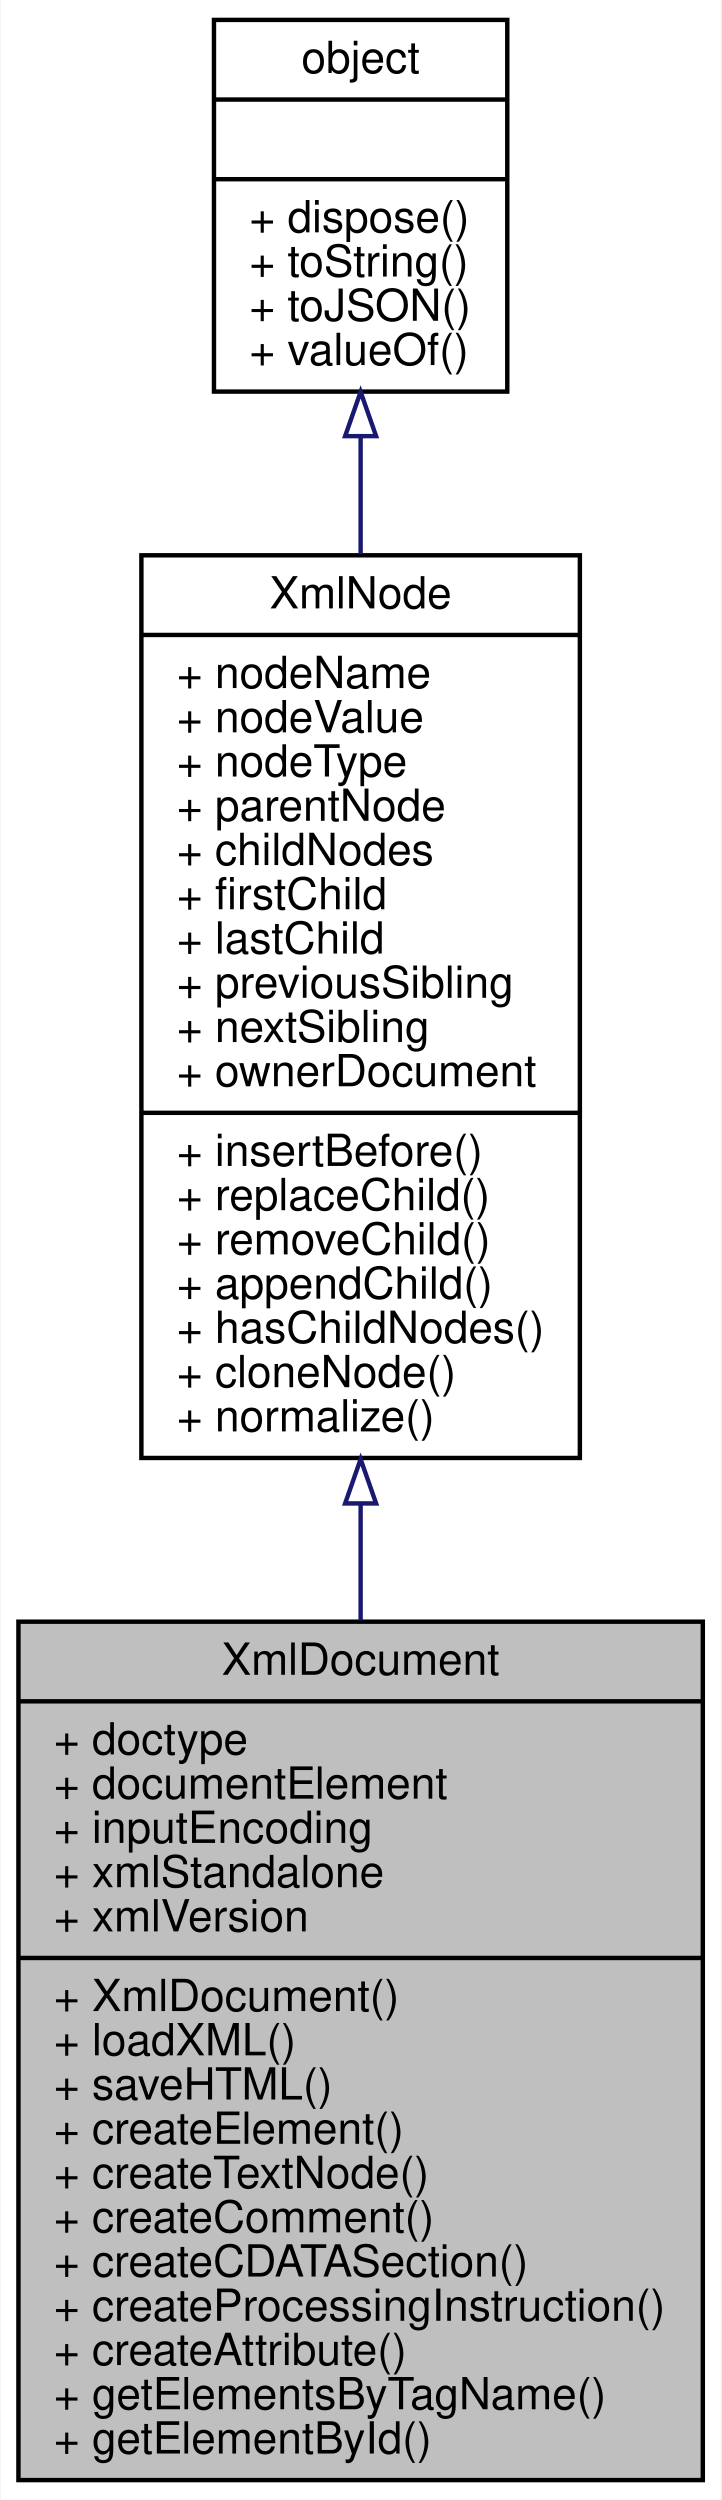
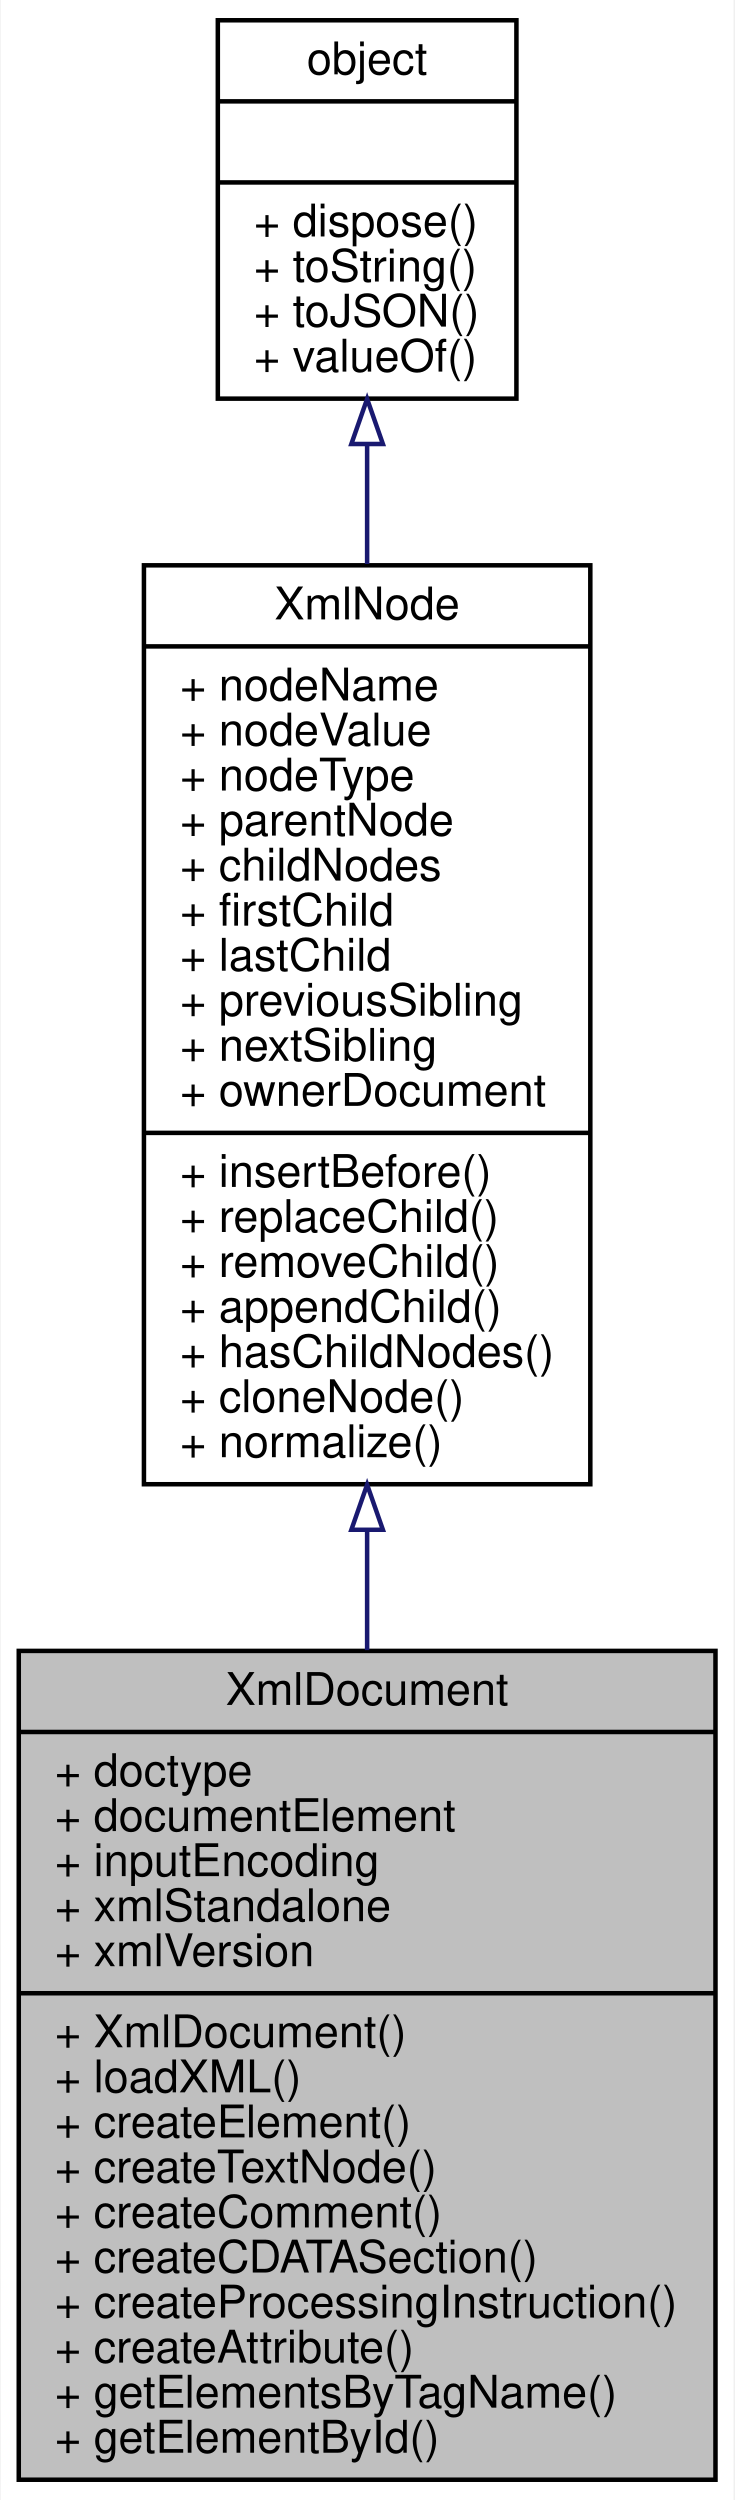
- <svg xmlns="http://www.w3.org/2000/svg" xmlns:xlink="http://www.w3.org/1999/xlink" width="163pt" height="565pt" viewBox="0.00 0.00 162.67 565.00">
-   <g id="graph0" class="graph" transform="scale(1 1) rotate(0) translate(4 561)">
-     <polygon fill="white" stroke="none" points="-4,4 -4,-561 158.672,-561 158.672,4 -4,4" />
+ <svg xmlns="http://www.w3.org/2000/svg" xmlns:xlink="http://www.w3.org/1999/xlink" width="163pt" height="555pt" viewBox="0.00 0.00 162.67 555.00">
+   <g id="graph0" class="graph" transform="scale(1 1) rotate(0) translate(4 551)">
+     <polygon fill="white" stroke="none" points="-4,4 -4,-551 158.672,-551 158.672,4 -4,4" />
    <g id="node1" class="node">
-       <polygon fill="#bfbfbf" stroke="black" points="0,-0.5 0,-194.5 154.672,-194.5 154.672,-0.5 0,-0.5" />
-       <text text-anchor="middle" x="77.336" y="-182.5" font-family="Helvetica,sans-Serif" font-size="10.00">XmlDocument</text>
-       <polyline fill="none" stroke="black" points="0,-176.5 154.672,-176.5 " />
-       <text text-anchor="start" x="8" y="-164.5" font-family="Helvetica,sans-Serif" font-size="10.00">+ doctype</text>
-       <text text-anchor="start" x="8" y="-154.5" font-family="Helvetica,sans-Serif" font-size="10.00">+ documentElement</text>
-       <text text-anchor="start" x="8" y="-144.5" font-family="Helvetica,sans-Serif" font-size="10.00">+ inputEncoding</text>
-       <text text-anchor="start" x="8" y="-134.5" font-family="Helvetica,sans-Serif" font-size="10.00">+ xmlStandalone</text>
-       <text text-anchor="start" x="8" y="-124.5" font-family="Helvetica,sans-Serif" font-size="10.00">+ xmlVersion</text>
-       <polyline fill="none" stroke="black" points="0,-118.5 154.672,-118.5 " />
-       <text text-anchor="start" x="8" y="-106.5" font-family="Helvetica,sans-Serif" font-size="10.00">+ XmlDocument()</text>
-       <text text-anchor="start" x="8" y="-96.5" font-family="Helvetica,sans-Serif" font-size="10.00">+ loadXML()</text>
-       <text text-anchor="start" x="8" y="-86.5" font-family="Helvetica,sans-Serif" font-size="10.00">+ saveHTML()</text>
+       <polygon fill="#bfbfbf" stroke="black" points="0,-0.5 0,-184.5 154.672,-184.5 154.672,-0.5 0,-0.5" />
+       <text text-anchor="middle" x="77.336" y="-172.5" font-family="Helvetica,sans-Serif" font-size="10.00">XmlDocument</text>
+       <polyline fill="none" stroke="black" points="0,-166.5 154.672,-166.5 " />
+       <text text-anchor="start" x="8" y="-154.5" font-family="Helvetica,sans-Serif" font-size="10.00">+ doctype</text>
+       <text text-anchor="start" x="8" y="-144.5" font-family="Helvetica,sans-Serif" font-size="10.00">+ documentElement</text>
+       <text text-anchor="start" x="8" y="-134.5" font-family="Helvetica,sans-Serif" font-size="10.00">+ inputEncoding</text>
+       <text text-anchor="start" x="8" y="-124.5" font-family="Helvetica,sans-Serif" font-size="10.00">+ xmlStandalone</text>
+       <text text-anchor="start" x="8" y="-114.5" font-family="Helvetica,sans-Serif" font-size="10.00">+ xmlVersion</text>
+       <polyline fill="none" stroke="black" points="0,-108.5 154.672,-108.5 " />
+       <text text-anchor="start" x="8" y="-96.5" font-family="Helvetica,sans-Serif" font-size="10.00">+ XmlDocument()</text>
+       <text text-anchor="start" x="8" y="-86.5" font-family="Helvetica,sans-Serif" font-size="10.00">+ loadXML()</text>
      <text text-anchor="start" x="8" y="-76.5" font-family="Helvetica,sans-Serif" font-size="10.00">+ createElement()</text>
      <text text-anchor="start" x="8" y="-66.5" font-family="Helvetica,sans-Serif" font-size="10.00">+ createTextNode()</text>
      <text text-anchor="start" x="8" y="-56.5" font-family="Helvetica,sans-Serif" font-size="10.00">+ createComment()</text>
      <text text-anchor="start" x="8" y="-46.5" font-family="Helvetica,sans-Serif" font-size="10.00">+ createCDATASection()</text>
      <text text-anchor="start" x="8" y="-36.5" font-family="Helvetica,sans-Serif" font-size="10.00">+ createProcessingInstruction()</text>
      <text text-anchor="start" x="8" y="-26.5" font-family="Helvetica,sans-Serif" font-size="10.00">+ createAttribute()</text>
      <text text-anchor="start" x="8" y="-16.5" font-family="Helvetica,sans-Serif" font-size="10.00">+ getElementsByTagName()</text>
      <text text-anchor="start" x="8" y="-6.5" font-family="Helvetica,sans-Serif" font-size="10.00">+ getElementById()</text>
    </g>
    <g id="node2" class="node">
      <g id="a_node2">
        <a xlink:href="../../dc/d8f/interfaceXmlNode.html" target="_top" xlink:title="XmlNode 对象是整个 DOM 的基础数据类型 ">
-           <polygon fill="white" stroke="black" points="27.788,-231.5 27.788,-435.5 126.884,-435.5 126.884,-231.5 27.788,-231.5" />
-           <text text-anchor="middle" x="77.336" y="-423.5" font-family="Helvetica,sans-Serif" font-size="10.00">XmlNode</text>
-           <polyline fill="none" stroke="black" points="27.788,-417.5 126.884,-417.5 " />
-           <text text-anchor="start" x="35.788" y="-405.5" font-family="Helvetica,sans-Serif" font-size="10.00">+ nodeName</text>
-           <text text-anchor="start" x="35.788" y="-395.5" font-family="Helvetica,sans-Serif" font-size="10.00">+ nodeValue</text>
-           <text text-anchor="start" x="35.788" y="-385.5" font-family="Helvetica,sans-Serif" font-size="10.00">+ nodeType</text>
-           <text text-anchor="start" x="35.788" y="-375.5" font-family="Helvetica,sans-Serif" font-size="10.00">+ parentNode</text>
-           <text text-anchor="start" x="35.788" y="-365.5" font-family="Helvetica,sans-Serif" font-size="10.00">+ childNodes</text>
-           <text text-anchor="start" x="35.788" y="-355.5" font-family="Helvetica,sans-Serif" font-size="10.00">+ firstChild</text>
-           <text text-anchor="start" x="35.788" y="-345.5" font-family="Helvetica,sans-Serif" font-size="10.00">+ lastChild</text>
-           <text text-anchor="start" x="35.788" y="-335.5" font-family="Helvetica,sans-Serif" font-size="10.00">+ previousSibling</text>
-           <text text-anchor="start" x="35.788" y="-325.5" font-family="Helvetica,sans-Serif" font-size="10.00">+ nextSibling</text>
-           <text text-anchor="start" x="35.788" y="-315.5" font-family="Helvetica,sans-Serif" font-size="10.00">+ ownerDocument</text>
-           <polyline fill="none" stroke="black" points="27.788,-309.5 126.884,-309.5 " />
-           <text text-anchor="start" x="35.788" y="-297.5" font-family="Helvetica,sans-Serif" font-size="10.00">+ insertBefore()</text>
-           <text text-anchor="start" x="35.788" y="-287.5" font-family="Helvetica,sans-Serif" font-size="10.00">+ replaceChild()</text>
-           <text text-anchor="start" x="35.788" y="-277.5" font-family="Helvetica,sans-Serif" font-size="10.00">+ removeChild()</text>
-           <text text-anchor="start" x="35.788" y="-267.5" font-family="Helvetica,sans-Serif" font-size="10.00">+ appendChild()</text>
-           <text text-anchor="start" x="35.788" y="-257.5" font-family="Helvetica,sans-Serif" font-size="10.00">+ hasChildNodes()</text>
-           <text text-anchor="start" x="35.788" y="-247.5" font-family="Helvetica,sans-Serif" font-size="10.00">+ cloneNode()</text>
-           <text text-anchor="start" x="35.788" y="-237.5" font-family="Helvetica,sans-Serif" font-size="10.00">+ normalize()</text>
+           <polygon fill="white" stroke="black" points="27.788,-221.5 27.788,-425.5 126.884,-425.5 126.884,-221.5 27.788,-221.5" />
+           <text text-anchor="middle" x="77.336" y="-413.5" font-family="Helvetica,sans-Serif" font-size="10.00">XmlNode</text>
+           <polyline fill="none" stroke="black" points="27.788,-407.5 126.884,-407.5 " />
+           <text text-anchor="start" x="35.788" y="-395.5" font-family="Helvetica,sans-Serif" font-size="10.00">+ nodeName</text>
+           <text text-anchor="start" x="35.788" y="-385.5" font-family="Helvetica,sans-Serif" font-size="10.00">+ nodeValue</text>
+           <text text-anchor="start" x="35.788" y="-375.5" font-family="Helvetica,sans-Serif" font-size="10.00">+ nodeType</text>
+           <text text-anchor="start" x="35.788" y="-365.5" font-family="Helvetica,sans-Serif" font-size="10.00">+ parentNode</text>
+           <text text-anchor="start" x="35.788" y="-355.5" font-family="Helvetica,sans-Serif" font-size="10.00">+ childNodes</text>
+           <text text-anchor="start" x="35.788" y="-345.5" font-family="Helvetica,sans-Serif" font-size="10.00">+ firstChild</text>
+           <text text-anchor="start" x="35.788" y="-335.5" font-family="Helvetica,sans-Serif" font-size="10.00">+ lastChild</text>
+           <text text-anchor="start" x="35.788" y="-325.5" font-family="Helvetica,sans-Serif" font-size="10.00">+ previousSibling</text>
+           <text text-anchor="start" x="35.788" y="-315.5" font-family="Helvetica,sans-Serif" font-size="10.00">+ nextSibling</text>
+           <text text-anchor="start" x="35.788" y="-305.5" font-family="Helvetica,sans-Serif" font-size="10.00">+ ownerDocument</text>
+           <polyline fill="none" stroke="black" points="27.788,-299.5 126.884,-299.5 " />
+           <text text-anchor="start" x="35.788" y="-287.5" font-family="Helvetica,sans-Serif" font-size="10.00">+ insertBefore()</text>
+           <text text-anchor="start" x="35.788" y="-277.5" font-family="Helvetica,sans-Serif" font-size="10.00">+ replaceChild()</text>
+           <text text-anchor="start" x="35.788" y="-267.5" font-family="Helvetica,sans-Serif" font-size="10.00">+ removeChild()</text>
+           <text text-anchor="start" x="35.788" y="-257.5" font-family="Helvetica,sans-Serif" font-size="10.00">+ appendChild()</text>
+           <text text-anchor="start" x="35.788" y="-247.5" font-family="Helvetica,sans-Serif" font-size="10.00">+ hasChildNodes()</text>
+           <text text-anchor="start" x="35.788" y="-237.5" font-family="Helvetica,sans-Serif" font-size="10.00">+ cloneNode()</text>
+           <text text-anchor="start" x="35.788" y="-227.5" font-family="Helvetica,sans-Serif" font-size="10.00">+ normalize()</text>
        </a>
      </g>
    </g>
    <g id="edge1" class="edge">
-       <path fill="none" stroke="midnightblue" d="M77.336,-220.969C77.336,-212.207 77.336,-203.403 77.336,-194.756" />
-       <polygon fill="none" stroke="midnightblue" points="73.836,-221.225 77.336,-231.225 80.836,-221.225 73.836,-221.225" />
+       <path fill="none" stroke="midnightblue" d="M77.336,-211.331C77.336,-202.4 77.336,-193.442 77.336,-184.675" />
+       <polygon fill="none" stroke="midnightblue" points="73.836,-211.391 77.336,-221.391 80.836,-211.391 73.836,-211.391" />
    </g>
    <g id="node3" class="node">
      <g id="a_node3">
        <a xlink:href="../../db/d38/interfaceobject.html" target="_top" xlink:title="基础对象，所有对象均继承于此 ">
-           <polygon fill="white" stroke="black" points="44.192,-472.5 44.192,-556.5 110.48,-556.5 110.48,-472.5 44.192,-472.5" />
-           <text text-anchor="middle" x="77.336" y="-544.5" font-family="Helvetica,sans-Serif" font-size="10.00">object</text>
-           <polyline fill="none" stroke="black" points="44.192,-538.5 110.48,-538.5 " />
-           <text text-anchor="middle" x="77.336" y="-526.5" font-family="Helvetica,sans-Serif" font-size="10.00"> </text>
-           <polyline fill="none" stroke="black" points="44.192,-520.5 110.48,-520.5 " />
-           <text text-anchor="start" x="52.192" y="-508.5" font-family="Helvetica,sans-Serif" font-size="10.00">+ dispose()</text>
-           <text text-anchor="start" x="52.192" y="-498.5" font-family="Helvetica,sans-Serif" font-size="10.00">+ toString()</text>
-           <text text-anchor="start" x="52.192" y="-488.5" font-family="Helvetica,sans-Serif" font-size="10.00">+ toJSON()</text>
-           <text text-anchor="start" x="52.192" y="-478.5" font-family="Helvetica,sans-Serif" font-size="10.00">+ valueOf()</text>
+           <polygon fill="white" stroke="black" points="44.192,-462.5 44.192,-546.5 110.48,-546.5 110.48,-462.5 44.192,-462.5" />
+           <text text-anchor="middle" x="77.336" y="-534.5" font-family="Helvetica,sans-Serif" font-size="10.00">object</text>
+           <polyline fill="none" stroke="black" points="44.192,-528.5 110.48,-528.5 " />
+           <text text-anchor="middle" x="77.336" y="-516.5" font-family="Helvetica,sans-Serif" font-size="10.00"> </text>
+           <polyline fill="none" stroke="black" points="44.192,-510.5 110.48,-510.5 " />
+           <text text-anchor="start" x="52.192" y="-498.5" font-family="Helvetica,sans-Serif" font-size="10.00">+ dispose()</text>
+           <text text-anchor="start" x="52.192" y="-488.5" font-family="Helvetica,sans-Serif" font-size="10.00">+ toString()</text>
+           <text text-anchor="start" x="52.192" y="-478.5" font-family="Helvetica,sans-Serif" font-size="10.00">+ toJSON()</text>
+           <text text-anchor="start" x="52.192" y="-468.5" font-family="Helvetica,sans-Serif" font-size="10.00">+ valueOf()</text>
        </a>
      </g>
    </g>
    <g id="edge2" class="edge">
-       <path fill="none" stroke="midnightblue" d="M77.336,-462.155C77.336,-453.787 77.336,-444.87 77.336,-435.789" />
-       <polygon fill="none" stroke="midnightblue" points="73.836,-462.434 77.336,-472.434 80.836,-462.434 73.836,-462.434" />
+       <path fill="none" stroke="midnightblue" d="M77.336,-452.155C77.336,-443.787 77.336,-434.87 77.336,-425.789" />
+       <polygon fill="none" stroke="midnightblue" points="73.836,-452.434 77.336,-462.434 80.836,-452.434 73.836,-452.434" />
    </g>
  </g>
</svg>
